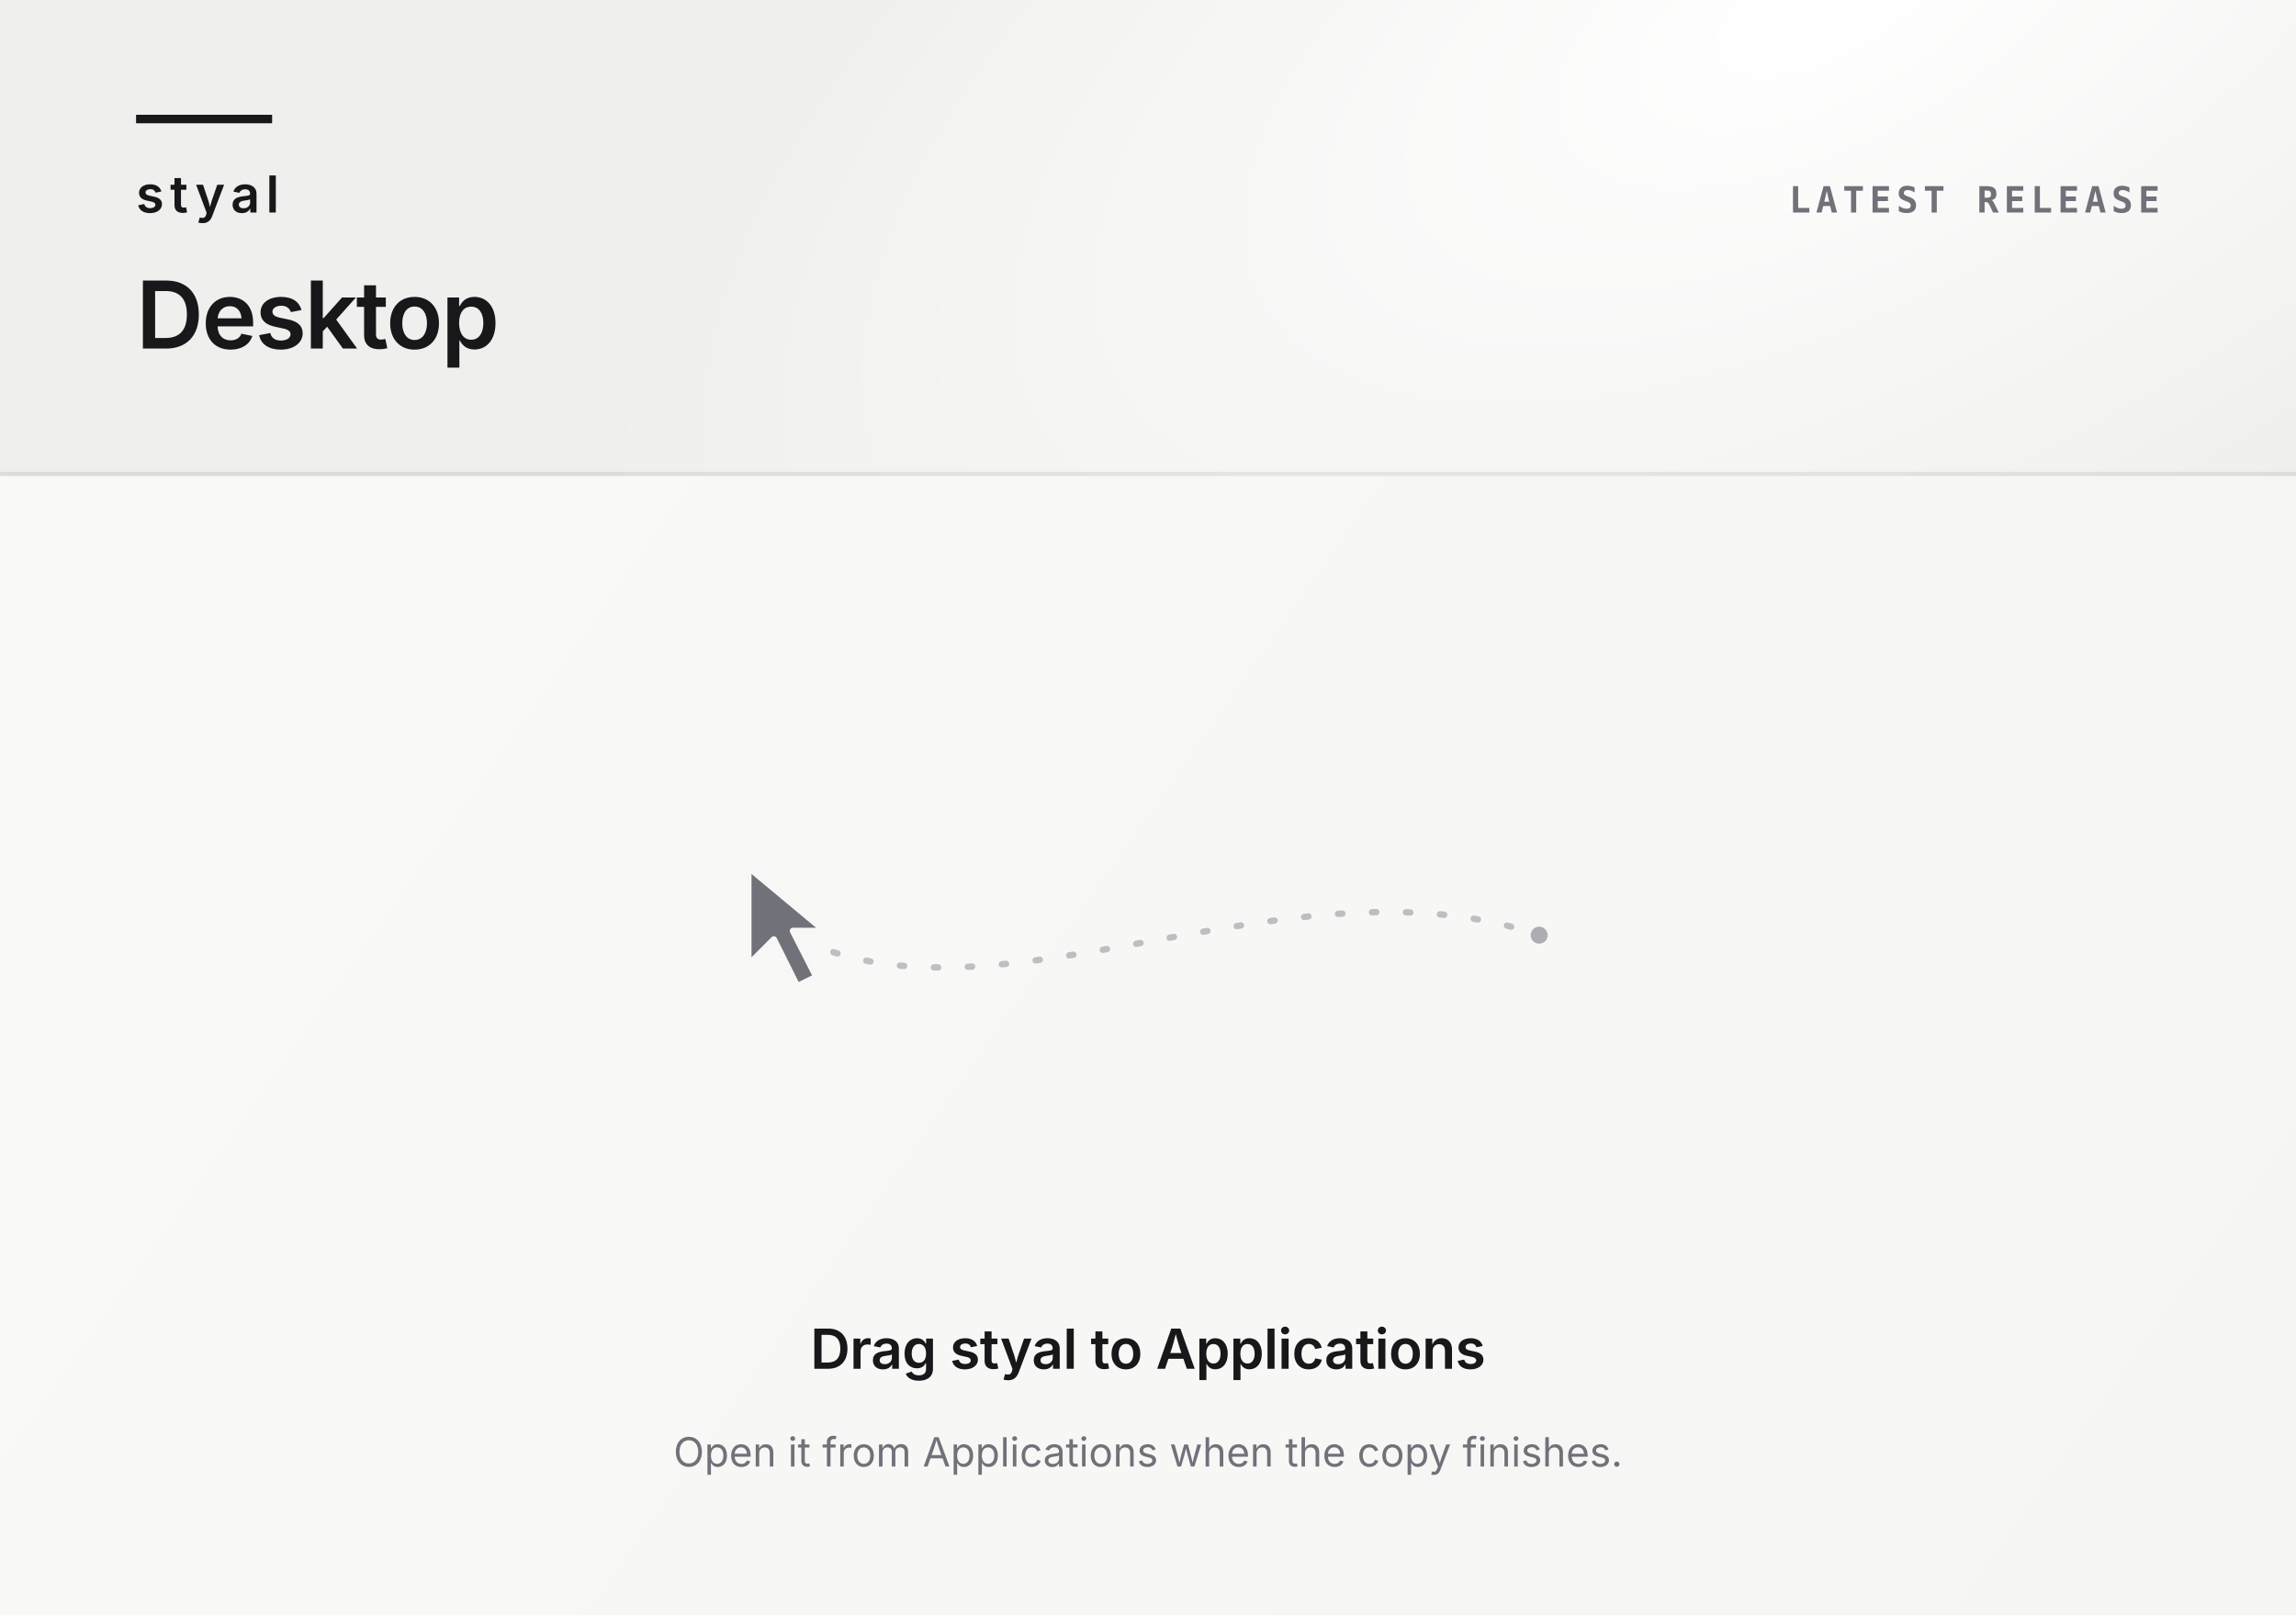
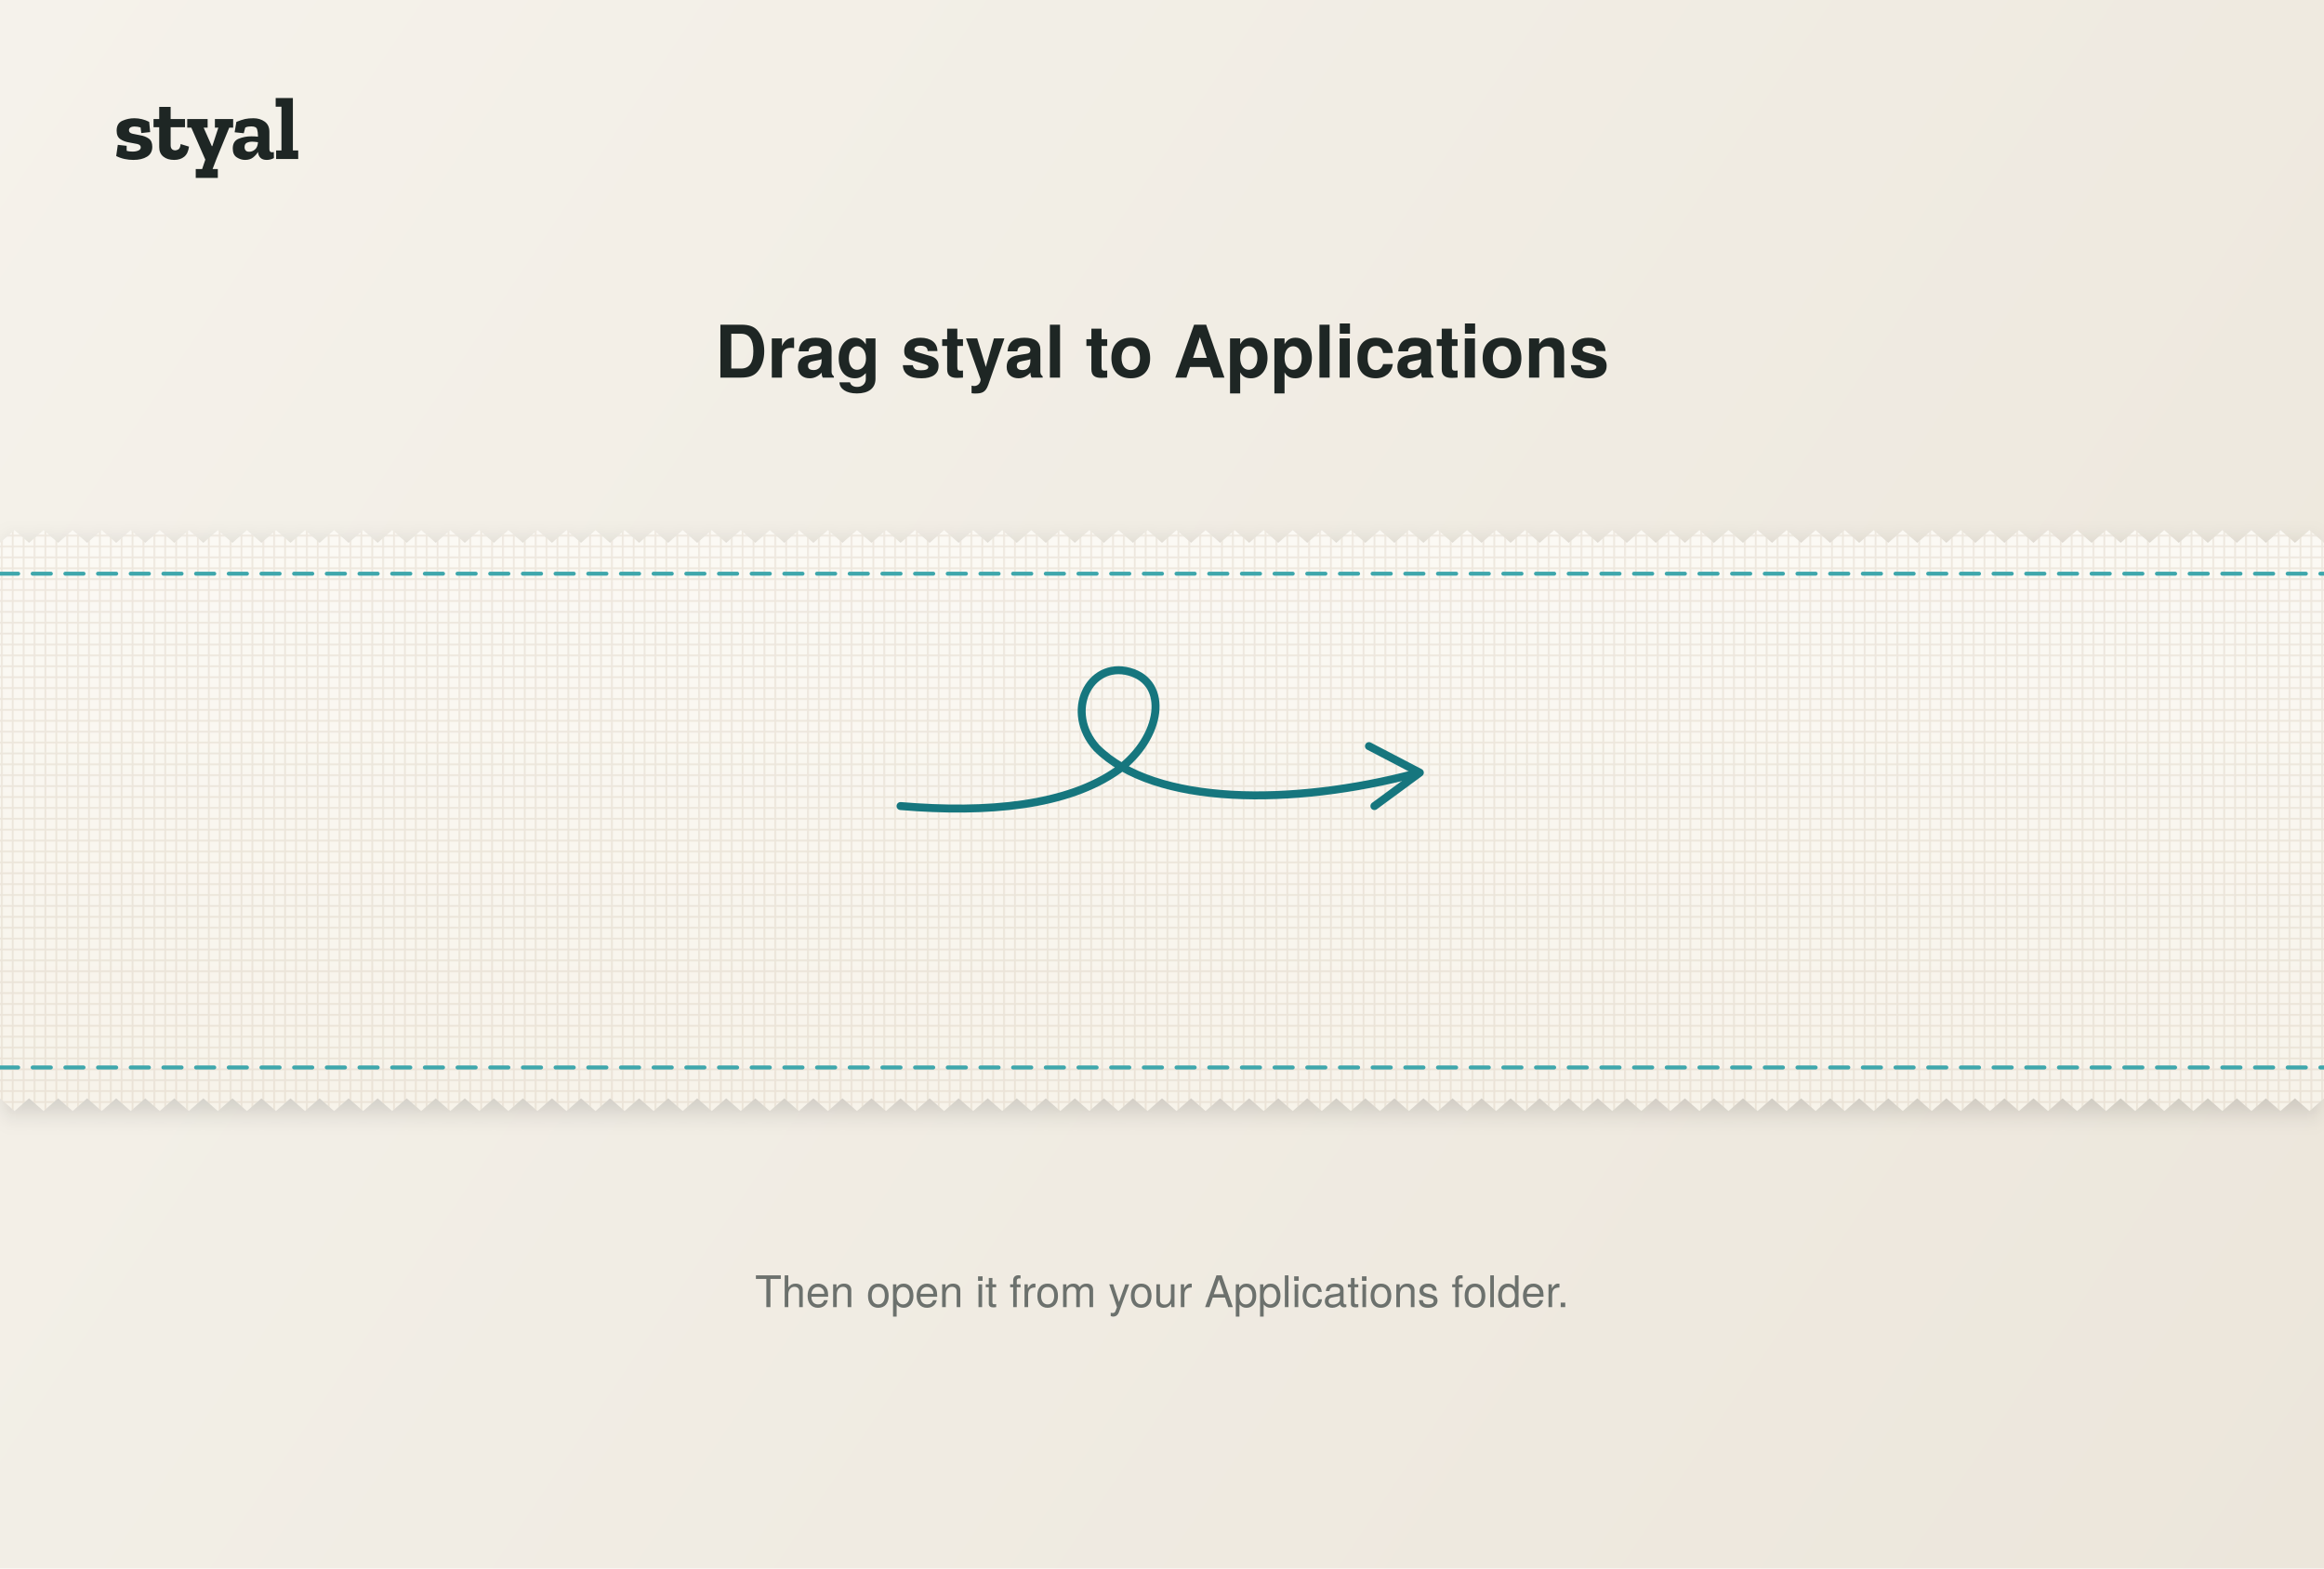
- <svg xmlns="http://www.w3.org/2000/svg" width="1080" height="760" viewBox="0 0 540 380" fill="none">
+ <svg xmlns="http://www.w3.org/2000/svg" width="1280" height="864" viewBox="0 0 640 432" fill="none">
  <defs>
-     <linearGradient id="latest-surface" x1="0" y1="0" x2="540" y2="380" gradientUnits="userSpaceOnUse">
-       <stop stop-color="#FAFAF9" />
-       <stop offset="1" stop-color="#F5F5F4" />
+     <linearGradient id="ground" x1="0" y1="0" x2="640" y2="432" gradientUnits="userSpaceOnUse">
+       <stop stop-color="#F5F2EB" />
+       <stop offset="1" stop-color="#ECE6DB" />
    </linearGradient>
-     <radialGradient id="latest-light" cx="0" cy="0" r="1" gradientUnits="userSpaceOnUse" gradientTransform="translate(430 0) rotate(152) scale(320 150)">
-       <stop stop-color="#FFFFFF" />
-       <stop offset="1" stop-color="#FFFFFF" stop-opacity="0" />
-     </radialGradient>
+     <linearGradient id="cloth" x1="0" y1="146" x2="0" y2="306" gradientUnits="userSpaceOnUse">
+       <stop stop-color="#FBF9F4" />
+       <stop offset="1" stop-color="#F7F3EA" />
+     </linearGradient>
+     <pattern id="weave" width="3" height="3" patternUnits="userSpaceOnUse">
+       <path d="M0 0.5H3M0.5 0V3" stroke="#B9A98E33" stroke-width="0.5" />
+     </pattern>
+     <filter id="soft" x="-10%" y="-20%" width="120%" height="140%">
+       <feGaussianBlur stdDeviation="3" />
+     </filter>
  </defs>
-   <rect width="540" height="380" fill="url(#latest-surface)" />
-   <rect width="540" height="112" fill="#EFEFED" />
-   <rect width="540" height="112" fill="url(#latest-light)" />
-   <path d="M0 111.5H540" stroke="#18181B" stroke-opacity="0.08" />
-   <path d="M32 28H64" stroke="#18181B" stroke-width="2" />
-   <g font-family="-apple-system, BlinkMacSystemFont, sans-serif" fill="#18181B">
-     <text x="32" y="50" font-size="12" font-weight="600" letter-spacing="1.4">styal</text>
-     <text x="32" y="82" font-size="22" font-weight="600" letter-spacing="-0.45">Desktop</text>
-     <text x="508" y="50" text-anchor="end" font-family="ui-monospace, SFMono-Regular, Menlo, monospace" font-size="8.5" font-weight="600" letter-spacing="1.2" fill="#71717A">LATEST RELEASE</text>
+   <rect width="640" height="432" fill="url(#ground)" />
+   <path d="M-4 149.5L-4 146L0 149.5L4 146L8 149.5L12 146L16 149.5L20 146L24 149.5L28 146L32 149.5L36 146L40 149.5L44 146L48 149.5L52 146L56 149.5L60 146L64 149.5L68 146L72 149.5L76 146L80 149.5L84 146L88 149.5L92 146L96 149.5L100 146L104 149.5L108 146L112 149.5L116 146L120 149.5L124 146L128 149.5L132 146L136 149.5L140 146L144 149.5L148 146L152 149.5L156 146L160 149.5L164 146L168 149.5L172 146L176 149.5L180 146L184 149.5L188 146L192 149.5L196 146L200 149.5L204 146L208 149.5L212 146L216 149.5L220 146L224 149.5L228 146L232 149.5L236 146L240 149.5L244 146L248 149.5L252 146L256 149.5L260 146L264 149.5L268 146L272 149.5L276 146L280 149.5L284 146L288 149.5L292 146L296 149.5L300 146L304 149.5L308 146L312 149.5L316 146L320 149.5L324 146L328 149.5L332 146L336 149.5L340 146L344 149.5L348 146L352 149.5L356 146L360 149.5L364 146L368 149.5L372 146L376 149.5L380 146L384 149.5L388 146L392 149.5L396 146L400 149.5L404 146L408 149.5L412 146L416 149.5L420 146L424 149.5L428 146L432 149.5L436 146L440 149.5L444 146L448 149.5L452 146L456 149.5L460 146L464 149.5L468 146L472 149.5L476 146L480 149.5L484 146L488 149.5L492 146L496 149.5L500 146L504 149.5L508 146L512 149.5L516 146L520 149.5L524 146L528 149.5L532 146L536 149.5L540 146L544 149.5L548 146L552 149.5L556 146L560 149.5L564 146L568 149.5L572 146L576 149.5L580 146L584 149.5L588 146L592 149.5L596 146L600 149.5L604 146L608 149.5L612 146L616 149.5L620 146L624 149.5L628 146L632 149.5L636 146L640 149.5L644 146L648 149.5L648 302.5L644 306L640 302.5L636 306L632 302.5L628 306L624 302.5L620 306L616 302.5L612 306L608 302.5L604 306L600 302.5L596 306L592 302.5L588 306L584 302.5L580 306L576 302.5L572 306L568 302.5L564 306L560 302.5L556 306L552 302.5L548 306L544 302.5L540 306L536 302.5L532 306L528 302.5L524 306L520 302.5L516 306L512 302.5L508 306L504 302.5L500 306L496 302.5L492 306L488 302.5L484 306L480 302.5L476 306L472 302.5L468 306L464 302.5L460 306L456 302.5L452 306L448 302.5L444 306L440 302.5L436 306L432 302.5L428 306L424 302.5L420 306L416 302.5L412 306L408 302.5L404 306L400 302.5L396 306L392 302.5L388 306L384 302.5L380 306L376 302.5L372 306L368 302.5L364 306L360 302.5L356 306L352 302.5L348 306L344 302.5L340 306L336 302.5L332 306L328 302.5L324 306L320 302.5L316 306L312 302.5L308 306L304 302.5L300 306L296 302.5L292 306L288 302.5L284 306L280 302.5L276 306L272 302.5L268 306L264 302.5L260 306L256 302.5L252 306L248 302.5L244 306L240 302.5L236 306L232 302.5L228 306L224 302.5L220 306L216 302.5L212 306L208 302.5L204 306L200 302.5L196 306L192 302.5L188 306L184 302.5L180 306L176 302.5L172 306L168 302.5L164 306L160 302.5L156 306L152 302.5L148 306L144 302.5L140 306L136 302.5L132 306L128 302.5L124 306L120 302.5L116 306L112 302.5L108 306L104 302.5L100 306L96 302.5L92 306L88 302.5L84 306L80 302.5L76 306L72 302.5L68 306L64 302.5L60 306L56 302.5L52 306L48 302.5L44 306L40 302.5L36 306L32 302.5L28 306L24 302.5L20 306L16 302.5L12 306L8 302.5L4 306L0 302.5L-4 306Z" transform="translate(0 2)" fill="#000" fill-opacity="0.14" filter="url(#soft)" />
+   <path d="M-4 149.5L-4 146L0 149.5L4 146L8 149.5L12 146L16 149.5L20 146L24 149.5L28 146L32 149.5L36 146L40 149.5L44 146L48 149.5L52 146L56 149.5L60 146L64 149.5L68 146L72 149.5L76 146L80 149.5L84 146L88 149.5L92 146L96 149.5L100 146L104 149.5L108 146L112 149.5L116 146L120 149.5L124 146L128 149.5L132 146L136 149.5L140 146L144 149.5L148 146L152 149.5L156 146L160 149.5L164 146L168 149.5L172 146L176 149.5L180 146L184 149.5L188 146L192 149.5L196 146L200 149.5L204 146L208 149.5L212 146L216 149.5L220 146L224 149.5L228 146L232 149.5L236 146L240 149.5L244 146L248 149.5L252 146L256 149.5L260 146L264 149.5L268 146L272 149.5L276 146L280 149.5L284 146L288 149.5L292 146L296 149.5L300 146L304 149.5L308 146L312 149.5L316 146L320 149.5L324 146L328 149.5L332 146L336 149.5L340 146L344 149.5L348 146L352 149.5L356 146L360 149.5L364 146L368 149.5L372 146L376 149.5L380 146L384 149.5L388 146L392 149.5L396 146L400 149.5L404 146L408 149.5L412 146L416 149.5L420 146L424 149.5L428 146L432 149.5L436 146L440 149.5L444 146L448 149.5L452 146L456 149.5L460 146L464 149.5L468 146L472 149.5L476 146L480 149.5L484 146L488 149.5L492 146L496 149.5L500 146L504 149.5L508 146L512 149.5L516 146L520 149.5L524 146L528 149.5L532 146L536 149.5L540 146L544 149.5L548 146L552 149.5L556 146L560 149.5L564 146L568 149.5L572 146L576 149.5L580 146L584 149.5L588 146L592 149.5L596 146L600 149.5L604 146L608 149.5L612 146L616 149.5L620 146L624 149.5L628 146L632 149.5L636 146L640 149.5L644 146L648 149.5L648 302.5L644 306L640 302.5L636 306L632 302.5L628 306L624 302.5L620 306L616 302.5L612 306L608 302.5L604 306L600 302.5L596 306L592 302.5L588 306L584 302.5L580 306L576 302.5L572 306L568 302.5L564 306L560 302.5L556 306L552 302.5L548 306L544 302.5L540 306L536 302.5L532 306L528 302.5L524 306L520 302.5L516 306L512 302.5L508 306L504 302.5L500 306L496 302.5L492 306L488 302.5L484 306L480 302.5L476 306L472 302.5L468 306L464 302.5L460 306L456 302.5L452 306L448 302.5L444 306L440 302.5L436 306L432 302.5L428 306L424 302.5L420 306L416 302.5L412 306L408 302.5L404 306L400 302.5L396 306L392 302.5L388 306L384 302.5L380 306L376 302.5L372 306L368 302.5L364 306L360 302.5L356 306L352 302.5L348 306L344 302.5L340 306L336 302.5L332 306L328 302.5L324 306L320 302.5L316 306L312 302.5L308 306L304 302.5L300 306L296 302.5L292 306L288 302.5L284 306L280 302.5L276 306L272 302.5L268 306L264 302.5L260 306L256 302.5L252 306L248 302.5L244 306L240 302.5L236 306L232 302.5L228 306L224 302.5L220 306L216 302.5L212 306L208 302.5L204 306L200 302.5L196 306L192 302.5L188 306L184 302.5L180 306L176 302.5L172 306L168 302.5L164 306L160 302.5L156 306L152 302.5L148 306L144 302.5L140 306L136 302.5L132 306L128 302.5L124 306L120 302.5L116 306L112 302.5L108 306L104 302.5L100 306L96 302.5L92 306L88 302.5L84 306L80 302.5L76 306L72 302.5L68 306L64 302.5L60 306L56 302.5L52 306L48 302.5L44 306L40 302.5L36 306L32 302.5L28 306L24 302.5L20 306L16 302.5L12 306L8 302.5L4 306L0 302.5L-4 306Z" fill="url(#cloth)" />
+   <path d="M-4 149.5L-4 146L0 149.5L4 146L8 149.5L12 146L16 149.5L20 146L24 149.5L28 146L32 149.5L36 146L40 149.5L44 146L48 149.5L52 146L56 149.5L60 146L64 149.5L68 146L72 149.5L76 146L80 149.5L84 146L88 149.5L92 146L96 149.5L100 146L104 149.5L108 146L112 149.5L116 146L120 149.5L124 146L128 149.5L132 146L136 149.5L140 146L144 149.5L148 146L152 149.5L156 146L160 149.5L164 146L168 149.5L172 146L176 149.5L180 146L184 149.5L188 146L192 149.5L196 146L200 149.5L204 146L208 149.5L212 146L216 149.5L220 146L224 149.5L228 146L232 149.5L236 146L240 149.5L244 146L248 149.5L252 146L256 149.5L260 146L264 149.5L268 146L272 149.5L276 146L280 149.5L284 146L288 149.5L292 146L296 149.5L300 146L304 149.5L308 146L312 149.5L316 146L320 149.5L324 146L328 149.5L332 146L336 149.5L340 146L344 149.5L348 146L352 149.5L356 146L360 149.5L364 146L368 149.5L372 146L376 149.5L380 146L384 149.5L388 146L392 149.5L396 146L400 149.5L404 146L408 149.5L412 146L416 149.5L420 146L424 149.5L428 146L432 149.5L436 146L440 149.5L444 146L448 149.5L452 146L456 149.5L460 146L464 149.5L468 146L472 149.5L476 146L480 149.5L484 146L488 149.5L492 146L496 149.5L500 146L504 149.5L508 146L512 149.5L516 146L520 149.5L524 146L528 149.5L532 146L536 149.5L540 146L544 149.5L548 146L552 149.5L556 146L560 149.5L564 146L568 149.5L572 146L576 149.5L580 146L584 149.5L588 146L592 149.5L596 146L600 149.5L604 146L608 149.5L612 146L616 149.5L620 146L624 149.5L628 146L632 149.5L636 146L640 149.5L644 146L648 149.5L648 302.5L644 306L640 302.5L636 306L632 302.5L628 306L624 302.5L620 306L616 302.5L612 306L608 302.5L604 306L600 302.5L596 306L592 302.5L588 306L584 302.5L580 306L576 302.5L572 306L568 302.5L564 306L560 302.5L556 306L552 302.5L548 306L544 302.5L540 306L536 302.5L532 306L528 302.5L524 306L520 302.5L516 306L512 302.5L508 306L504 302.5L500 306L496 302.5L492 306L488 302.5L484 306L480 302.5L476 306L472 302.5L468 306L464 302.5L460 306L456 302.5L452 306L448 302.5L444 306L440 302.5L436 306L432 302.5L428 306L424 302.5L420 306L416 302.5L412 306L408 302.5L404 306L400 302.5L396 306L392 302.5L388 306L384 302.5L380 306L376 302.5L372 306L368 302.5L364 306L360 302.5L356 306L352 302.5L348 306L344 302.5L340 306L336 302.5L332 306L328 302.5L324 306L320 302.5L316 306L312 302.5L308 306L304 302.5L300 306L296 302.5L292 306L288 302.5L284 306L280 302.5L276 306L272 302.5L268 306L264 302.5L260 306L256 302.5L252 306L248 302.5L244 306L240 302.5L236 306L232 302.5L228 306L224 302.5L220 306L216 302.5L212 306L208 302.5L204 306L200 302.5L196 306L192 302.5L188 306L184 302.5L180 306L176 302.5L172 306L168 302.5L164 306L160 302.5L156 306L152 302.5L148 306L144 302.5L140 306L136 302.5L132 306L128 302.5L124 306L120 302.5L116 306L112 302.5L108 306L104 302.5L100 306L96 302.5L92 306L88 302.5L84 306L80 302.5L76 306L72 302.5L68 306L64 302.5L60 306L56 302.5L52 306L48 302.5L44 306L40 302.5L36 306L32 302.5L28 306L24 302.5L20 306L16 302.5L12 306L8 302.5L4 306L0 302.5L-4 306Z" fill="url(#weave)" />
+   <path d="M0 158H640M0 294H640" stroke="#3FA7AC" stroke-width="1.1" stroke-linecap="round" stroke-dasharray="5 4" />
+   <path d="M248 222C272 224 294 222 308 212C320 203 322 188 311 185C300 182 293 196 302 206C318 222 356 222 390 213" stroke="#16767E" stroke-width="2.2" stroke-linecap="round" stroke-linejoin="round" />
+   <path d="M377 205.5L391 212.8L378.5 222" stroke="#16767E" stroke-width="2.2" stroke-linecap="round" stroke-linejoin="round" />
+   <g transform="translate(32 27) scale(0.02442) translate(-28 213)" fill="#1E2624">
+     <path transform="translate(0 475) scale(1 -1)" d="M435.0 138.0Q435.0 63.0 375.5 26.5Q316.0 -10.0 221.0 -10.0Q172.0 -10.0 122.5 0.5Q73.0 11.0 28.0 34.0L46.0 160.0L146.0 149.0V93.0Q164.0 87.0 184.0 85.5Q204.0 84.0 214.0 84.0Q251.0 84.0 278.0 96.0Q305.0 108.0 305.0 132.0Q305.0 161.0 264.0 170.0Q223.0 179.0 169.0 188.0Q115.0 197.0 74.0 225.0Q33.0 253.0 33.0 320.0Q33.0 403.0 97.5 431.5Q162.0 460.0 231.0 460.0Q321.0 460.0 400.0 419.0L411.0 304.0L311.0 293.0L303.0 356.0Q270.0 367.0 232.0 367.0Q207.0 367.0 189.5 356.5Q172.0 346.0 172.0 324.0Q172.0 295.0 211.5 285.5Q251.0 276.0 303.5 267.0Q356.0 258.0 395.5 230.5Q435.0 203.0 435.0 138.0ZM849.0 140.0Q839.0 62.0 795.0 26.0Q751.0 -10.0 681.0 -10.0Q606.0 -10.0 559.5 27.5Q513.0 65.0 513.0 135.0V359.0H449.0V451.0H513.0V588.0H642.0V451.0H804.0V359.0H642.0V157.0Q642.0 98.0 696.0 98.0Q708.0 98.0 728.5 108.5Q749.0 119.0 755.0 169.0ZM1347.0 354.0H1303.0L1158.0 0.0L1115.0 -113.0H1174.0V-213.0H925.0V-113.0H997.0L1033.0 -7.0L875.0 354.0H829.0V451.0H1059.0V354.0H1014.0L1106.0 146.0H1112.0L1180.0 354.0H1141.0V451.0H1347.0ZM1383.5 419.0Q1442.5 443.0 1482.0 451.5Q1521.5 460.0 1576.5 460.0Q1649.5 460.0 1702.5 422.0Q1755.5 384.0 1755.5 307.0V111.0Q1755.5 76.0 1786.5 76.0Q1795.5 76.0 1805.5 79.0L1806.5 11.0Q1767.5 -10.0 1725.5 -10.0Q1636.5 -10.0 1626.5 79.0V80.0Q1607.5 46.0 1572.0 18.0Q1536.5 -10.0 1481.5 -10.0Q1432.5 -10.0 1387.5 19.0Q1342.5 48.0 1342.5 119.0Q1342.5 202.0 1409.0 229.0Q1475.5 256.0 1552.5 256.0Q1595.5 256.0 1626.5 252.0V267.0Q1626.5 302.0 1617.0 335.0Q1607.5 368.0 1552.5 368.0Q1532.5 368.0 1516.0 365.5Q1499.5 363.0 1483.5 355.0L1466.5 291.0L1363.5 302.0ZM1626.5 184.0V190.0Q1610.5 192.0 1594.0 194.0Q1577.5 196.0 1561.5 196.0Q1527.5 196.0 1501.5 183.5Q1475.5 171.0 1475.5 134.0Q1475.5 112.0 1487.5 97.0Q1499.5 82.0 1528.5 82.0Q1562.5 82.0 1592.0 106.5Q1621.5 131.0 1626.5 184.0ZM2080.5 0.0H1831.5V97.0H1891.5V590.0H1826.5V688.0H2020.5V97.0H2080.5Z" />
  </g>
-   <path d="M196 224C242 239 307 201 362 220" stroke="#71717A" stroke-width="1.5" stroke-linecap="round" stroke-dasharray="1 7" opacity="0.42" />
-   <circle cx="362" cy="220" r="2" fill="#71717A" opacity="0.55" />
-   <path d="M176 204V227L182 221L187.5 232L192 229.8L186.5 219H194L176 204Z" fill="#71717A" stroke="#F7F7F5" stroke-width="1.5" stroke-linejoin="round" />
-   <g font-family="-apple-system, BlinkMacSystemFont, sans-serif" text-anchor="middle">
-     <text x="270" y="322" font-size="13" font-weight="600" letter-spacing="-0.1" fill="#18181B">Drag styal to Applications</text>
-     <text x="270" y="345" font-size="9.5" fill="#71717A">Open it from Applications when the copy finishes.</text>
+   <g font-family="Helvetica Neue" text-anchor="middle">
+     <text x="320" y="104" font-size="20" font-weight="600" fill="#1E2624">Drag styal to Applications</text>
+     <text x="320" y="360" font-size="12" fill="#6C716D">Then open it from your Applications folder.</text>
  </g>
</svg>
